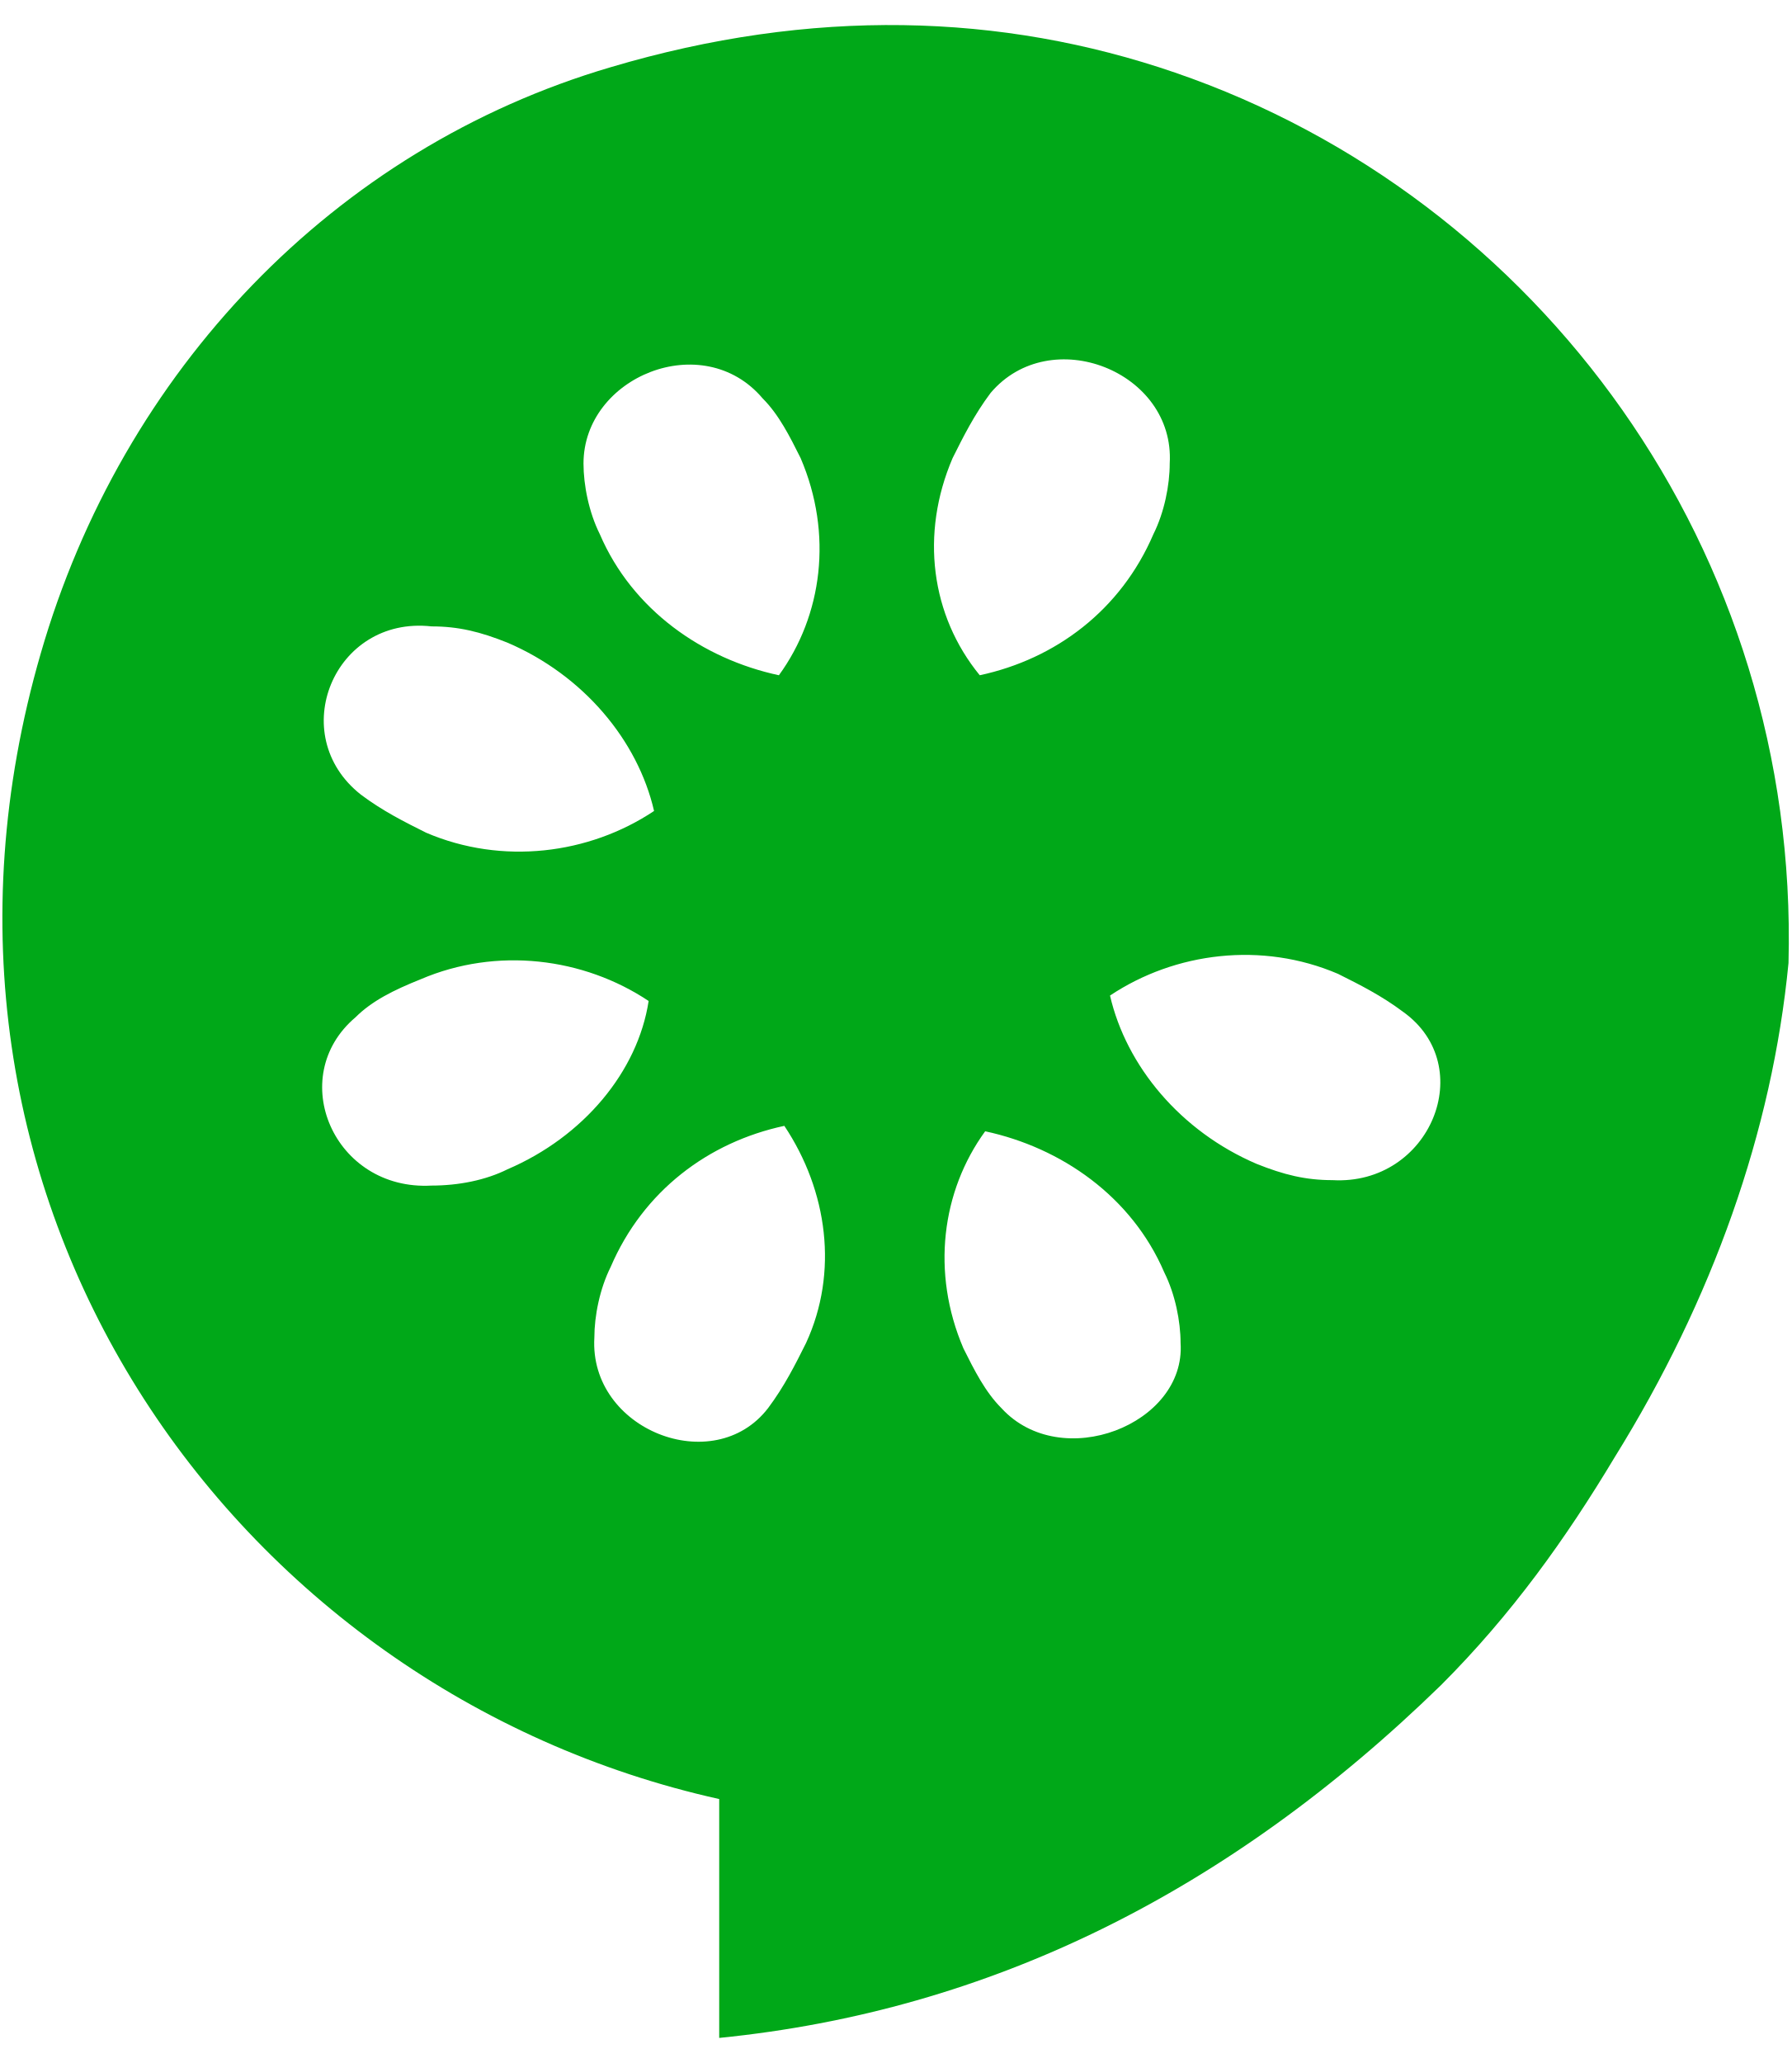
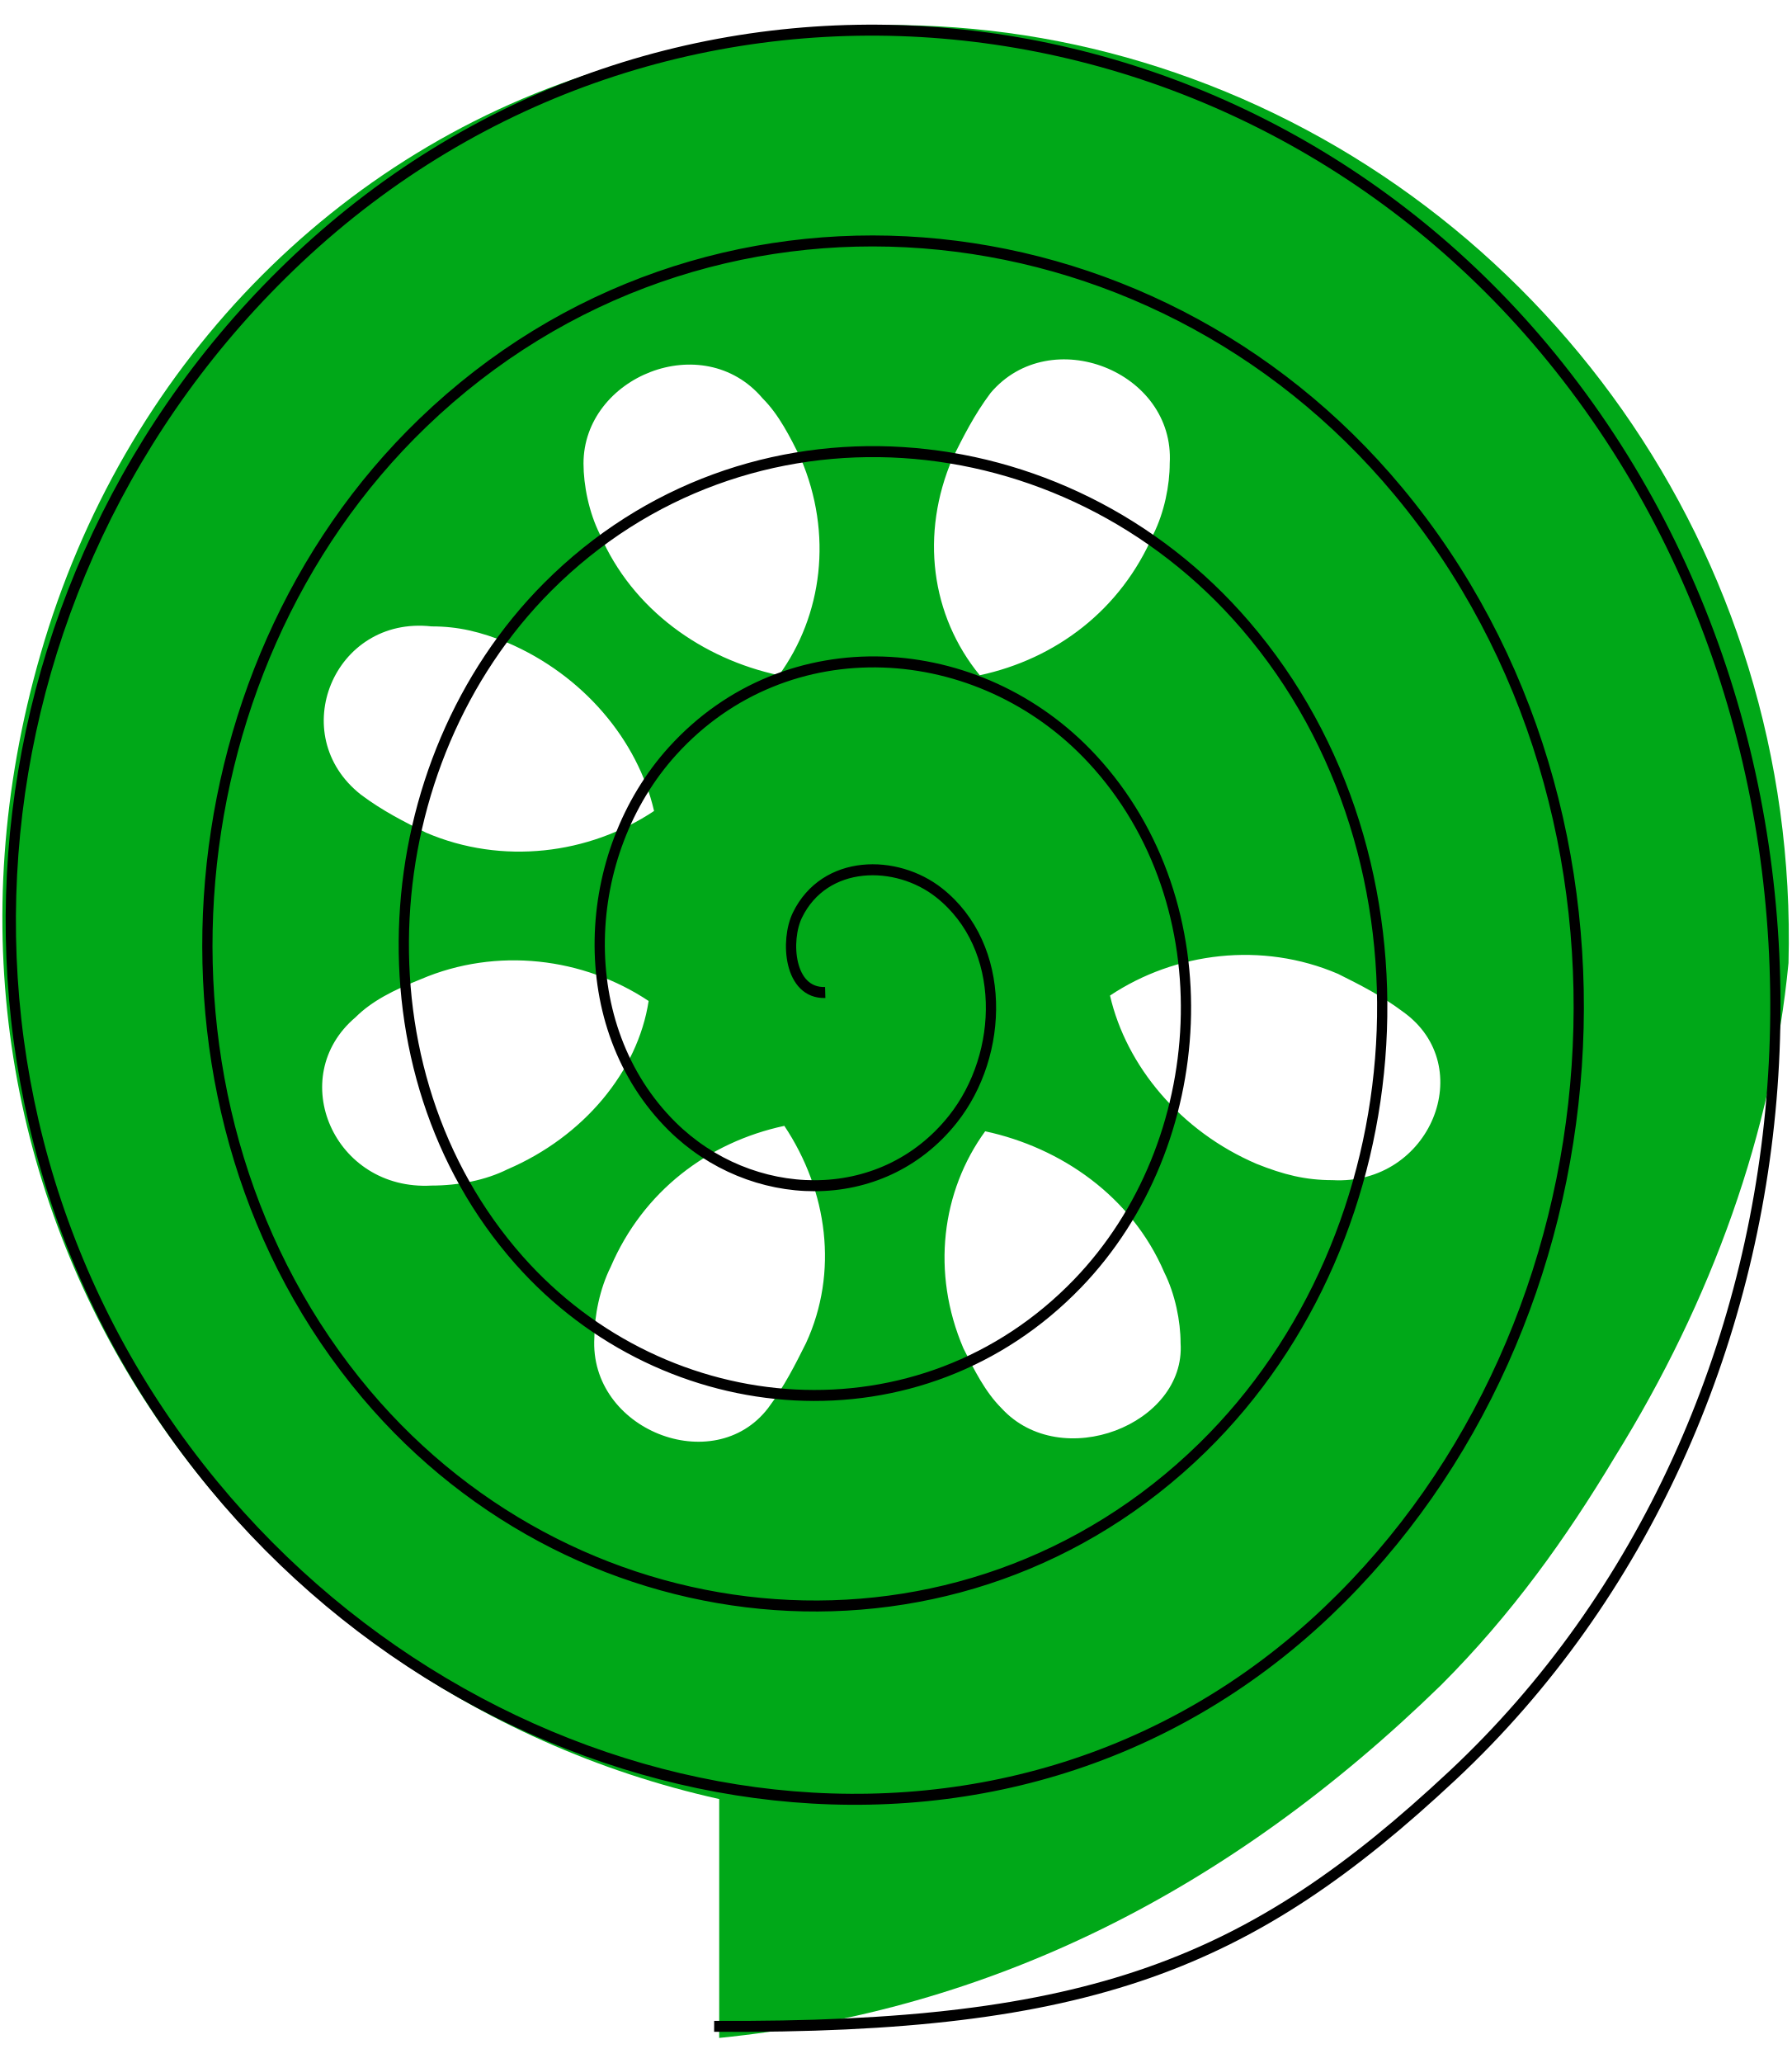
- <svg xmlns="http://www.w3.org/2000/svg" viewBox="0 0 33 38" xml:space="preserve" width="100%" height="100%">
+ <svg xmlns="http://www.w3.org/2000/svg" viewBox="0 0 33 38" xml:space="preserve" width="100%" height="100%" id="svg2985" version="1.1">
+   <defs id="defs2990" />
  <path style="fill:#00a818" id="path2988" d="m 21.65,1.338 c -3.2,-1.1 -6.7,-1.2 -10.4,-0.1 -5.1,1.5 -9,5.6 -10.5,10.8 -2.9,10 3.5,19.1 12.5,21.1 v 4.4 c 5,-0.5 9.4,-2.7 13.3,-6.5 1.3,-1.3 2.3,-2.7 3.2,-4.2 1.8,-2.9 2.9,-6 3.2,-9.1 0.2,-7.6 -4.6,-14.1 -11.3,-16.4 z m -7.6,6 c 0.3,0.3 0.5,0.7 0.7,1.1 0.6,1.4 0.4,2.9 -0.4,4 -1.4,-0.3 -2.7,-1.2 -3.3,-2.6 -0.2,-0.4 -0.3,-0.9 -0.3,-1.3 0,-1.6 2.2,-2.5 3.3,-1.2 z M 7.95,11.538 c 0.5,0 0.9,0.1 1.4,0.3 1.4,0.6 2.4,1.8 2.7,3.1 -1.2,0.8 -2.8,1 -4.2,0.4 -0.4,-0.2 -0.8,-0.4 -1.2,-0.7 -1.4,-1.1 -0.5,-3.3 1.3,-3.1 z m 1.4,10 c -0.4,0.2 -0.9,0.3 -1.4,0.3 -1.8,0.1 -2.7,-2 -1.4,-3.1 0.3,-0.3 0.7,-0.5 1.2,-0.7 1.4,-0.6 3,-0.4 4.2,0.4 -0.2,1.3 -1.2,2.5 -2.6,3.1 z m 1.6,3.1 c 0,-0.4 0.1,-0.9 0.3,-1.3 0.6,-1.4 1.8,-2.3 3.2,-2.6 0.8,1.2 1,2.7 0.4,4 -0.2,0.4 -0.4,0.8 -0.7,1.2 -1,1.3 -3.3,0.4 -3.2,-1.3 z m 6.6,-16.2 c 0.2,-0.4 0.4,-0.8 0.7,-1.2 1.1,-1.3 3.4,-0.4 3.3,1.3 0,0.4 -0.1,0.9 -0.3,1.3 -0.6,1.4 -1.8,2.3 -3.2,2.6 -0.9,-1.1 -1.1,-2.6 -0.5,-4 z m 0.9,17.5 c -0.3,-0.3 -0.5,-0.7 -0.7,-1.1 -0.6,-1.4 -0.4,-2.9 0.4,-4 1.4,0.3 2.7,1.2 3.3,2.6 0.2,0.4 0.3,0.9 0.3,1.3 0.1,1.5 -2.2,2.4 -3.3,1.2 z m 6.1,-4.2 c -0.5,0 -0.9,-0.1 -1.4,-0.3 -1.4,-0.6 -2.4,-1.8 -2.7,-3.1 1.2,-0.8 2.8,-1 4.2,-0.4 0.4,0.2 0.8,0.4 1.2,0.7 1.4,1 0.5,3.2 -1.3,3.1 z" />
+   <path transform="matrix(0.5667317,0,0,0.6075397,6.127161,7.518084)" style="fill:none;stroke:#000000;stroke-width:0.333;stroke-linecap:butt;stroke-linejoin:miter;stroke-miterlimit:4;stroke-opacity:1" d="m 16.015,17.717 c -1.185,0.035 -1.304,-1.581 -0.903,-2.348 0.888,-1.695 3.217,-1.7 4.607,-0.674 2.21,1.632 2.126,4.894 0.444,6.865 -2.337,2.741 -6.584,2.561 -9.124,0.215 -3.281,-3.03 -3.001,-8.28 0.014,-11.382 3.717,-3.825 9.979,-3.443 13.641,0.243 4.372,4.401 3.888,11.68 -0.472,15.9 C 19.139,31.456 10.841,30.869 6.064,25.835 0.595,20.071 1.285,10.751 6.994,5.418 13.439,-0.601 23.782,0.193 29.67,6.578 36.239,13.702 35.341,25.069 28.281,31.512 20.477,38.632 8.085,37.631 1.089,29.894 -6.583,21.411 -5.477,7.994 2.936,0.443 12.097,-7.78 26.54,-6.57 34.645,2.519 43.419,12.359 42.106,27.828 32.34,36.487 21.821,45.813 5.326,43.079 -3.887,32.636 -13.765,21.439 -12.243,5.234 -1.123,-4.532 10.752,-14.962 29.301,-13.336 39.62,-1.54 50.602,11.014 48.872,30.589 36.399,41.462 c -6.551,5.71 -11.734,7.67 -23.995,7.599" id="path3777" />
</svg>
